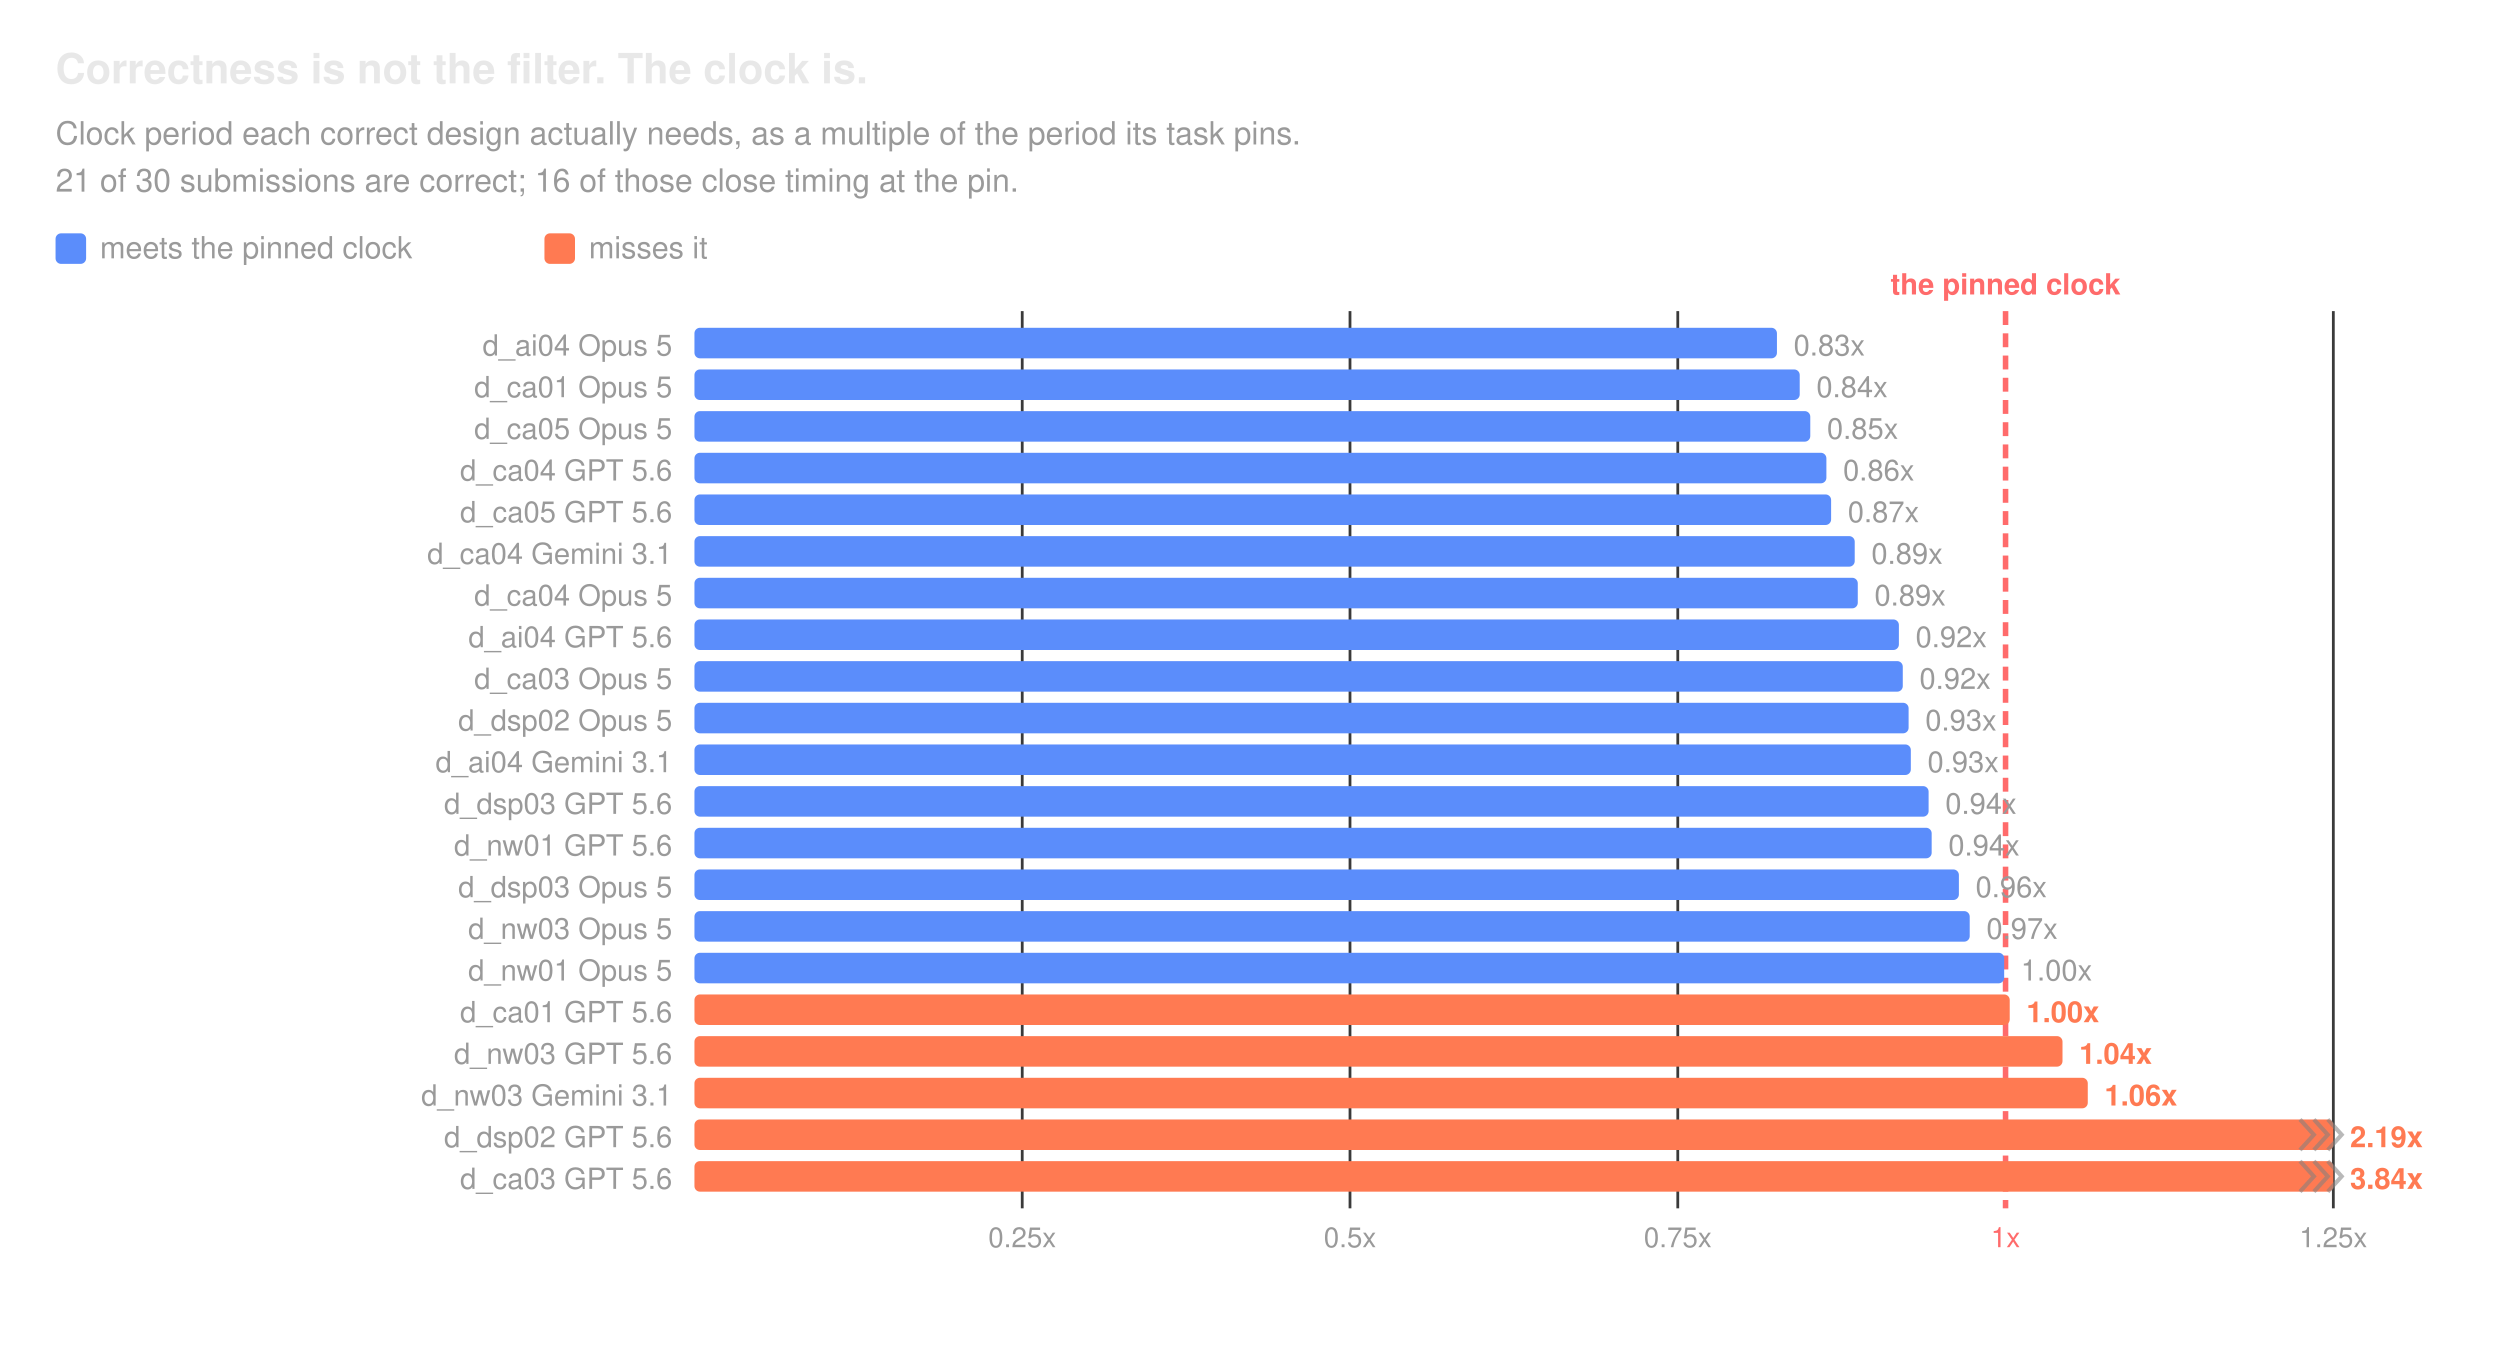
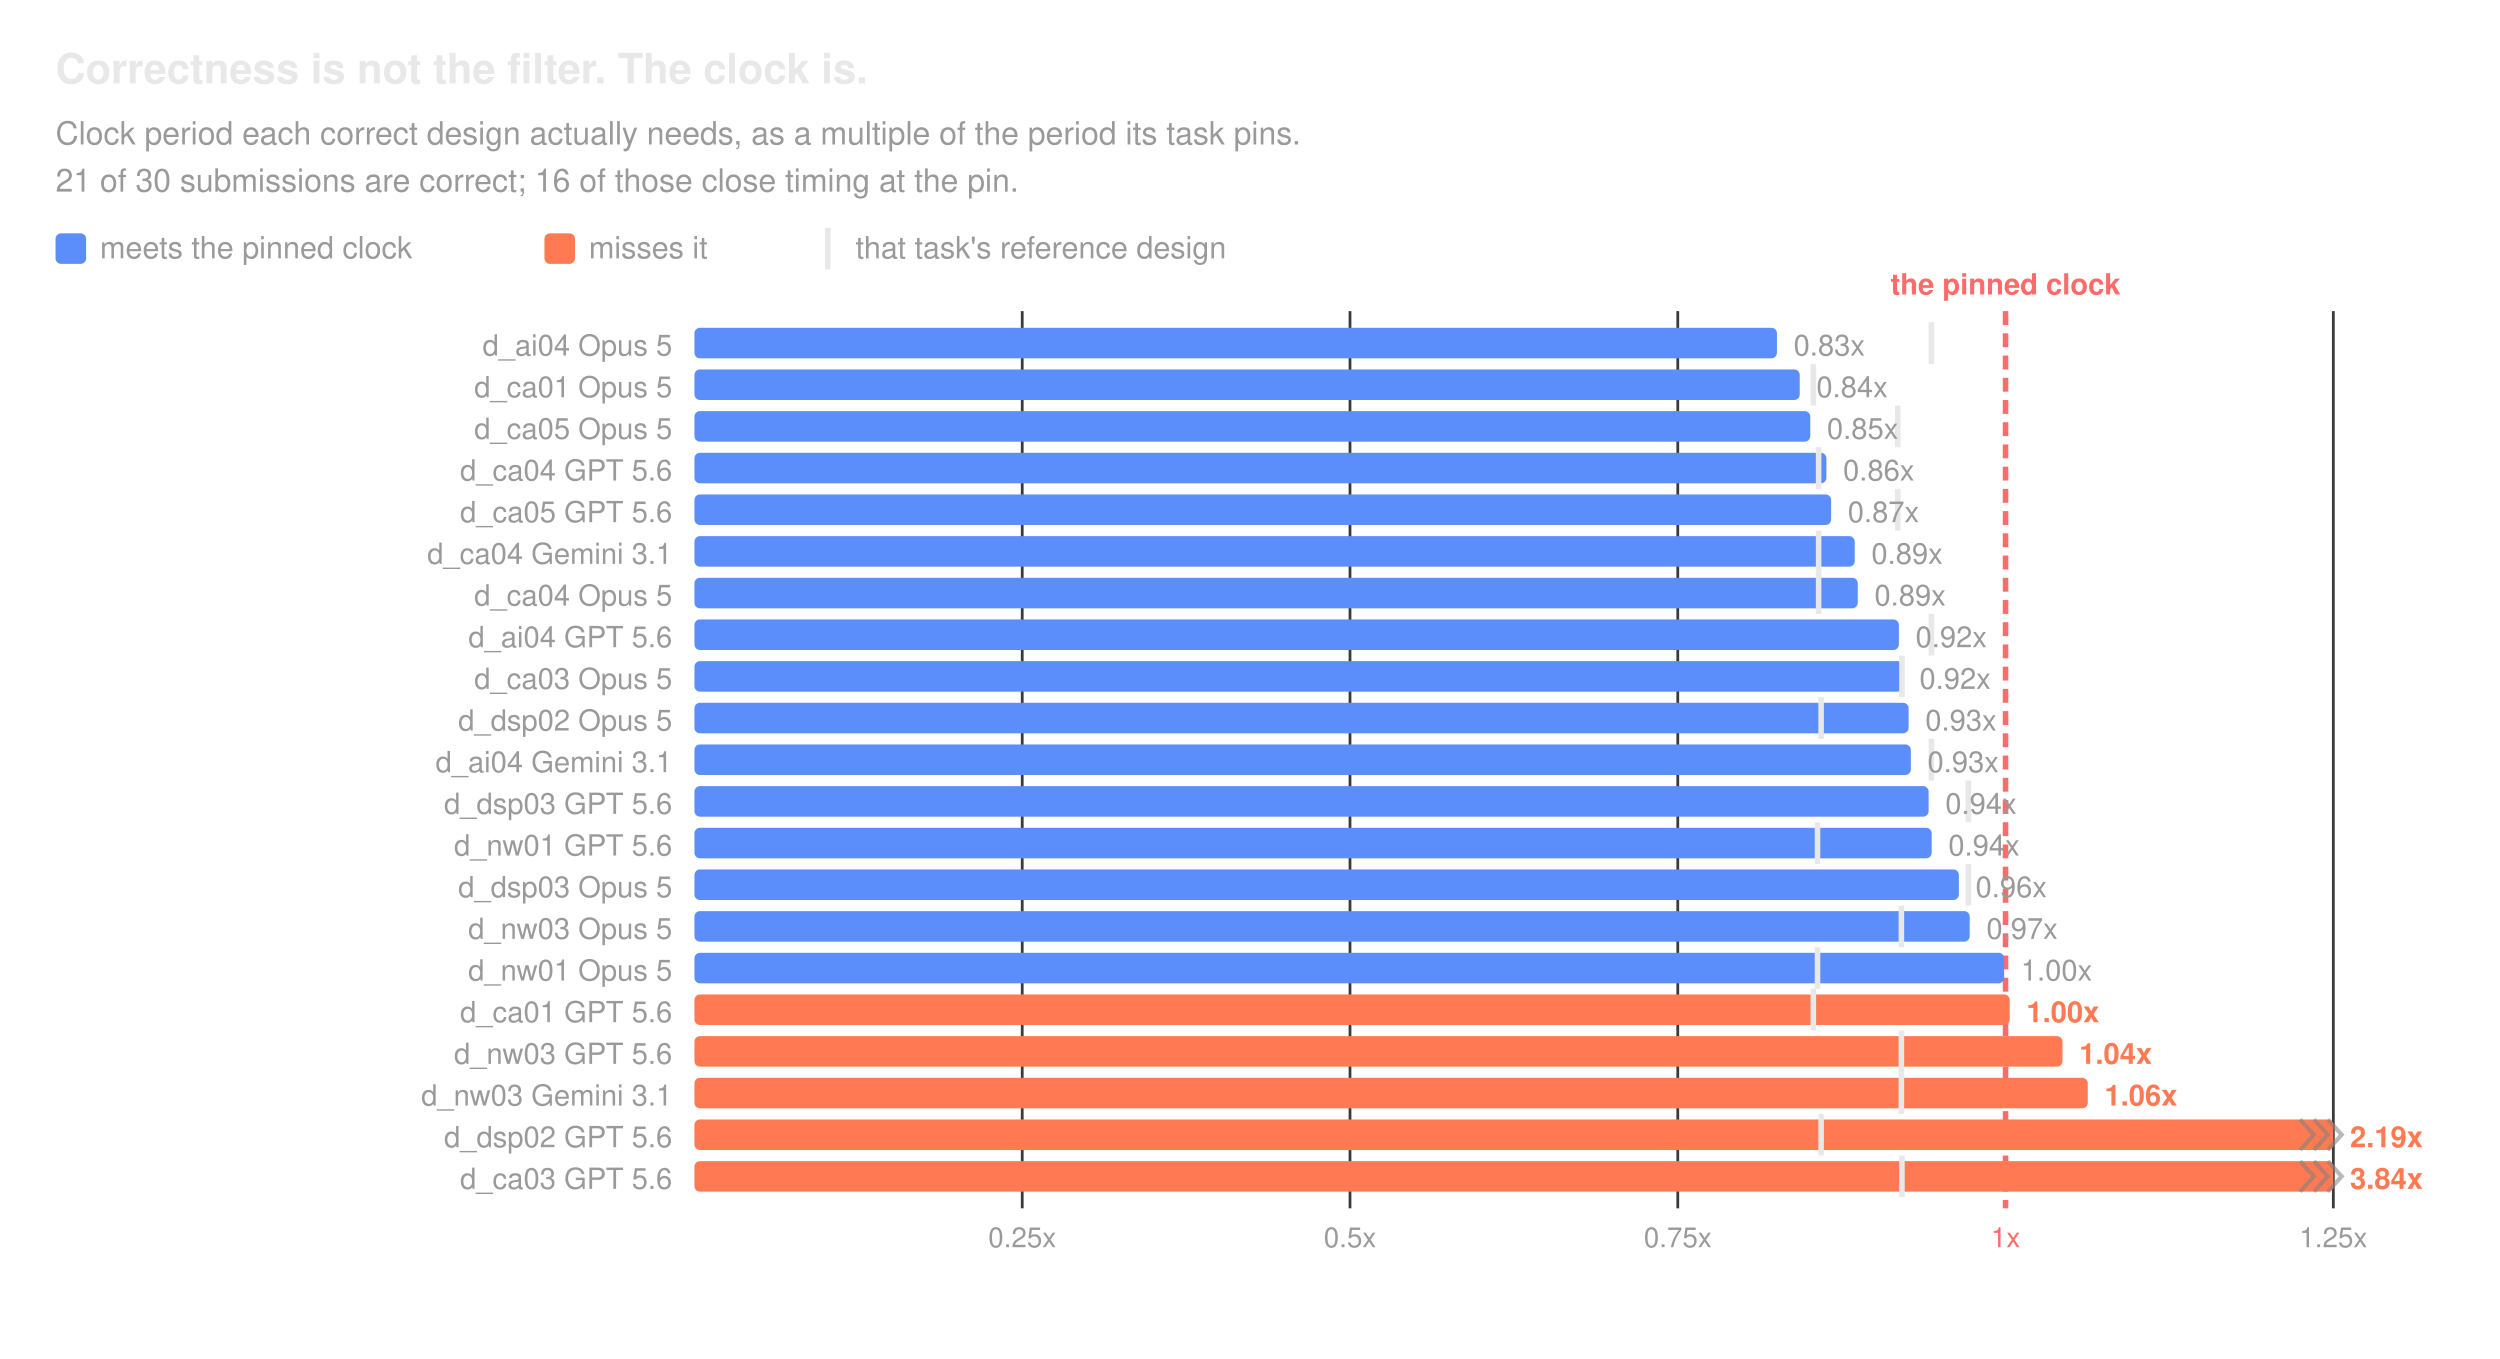
<svg xmlns="http://www.w3.org/2000/svg" viewBox="0 0 900 489" font-family="-apple-system,BlinkMacSystemFont,Segoe UI,Helvetica,Arial,sans-serif">
  <rect width="900" height="489" fill="none" />
  <text x="20" y="30" fill="#e8e8e8" font-size="15" font-weight="700">Correctness is not the filter. The clock is.</text>
  <text x="20" y="52" fill="#9a9a9a" font-size="11.5">Clock period each correct design actually needs, as a multiple of the period its task pins. </text>
  <text x="20" y="69" fill="#9a9a9a" font-size="11.5">21 of 30 submissions are correct; 16 of those close timing at the pin.</text>
  <rect x="20" y="84" width="11" height="11" rx="2" fill="#5b8dfb" />
  <text x="36" y="93" fill="#9a9a9a" font-size="11">meets the pinned clock</text>
  <rect x="196" y="84" width="11" height="11" rx="2" fill="#ff7a52" />
  <text x="212" y="93" fill="#9a9a9a" font-size="11">misses it</text>
+   <line x1="298" y1="82" x2="298" y2="97" stroke="#e8e8e8" stroke-width="2" />
+   <text x="308" y="93" fill="#9a9a9a" font-size="11">that task's reference design</text>
  <line x1="368.0" y1="112" x2="368.0" y2="435" stroke="#3a3a3a" stroke-width="1" />
  <text x="368.0" y="449" fill="#9a9a9a" font-size="10" text-anchor="middle">0.25x</text>
  <line x1="486.0" y1="112" x2="486.0" y2="435" stroke="#3a3a3a" stroke-width="1" />
  <text x="486.0" y="449" fill="#9a9a9a" font-size="10" text-anchor="middle">0.5x</text>
  <line x1="604.0" y1="112" x2="604.0" y2="435" stroke="#3a3a3a" stroke-width="1" />
  <text x="604.0" y="449" fill="#9a9a9a" font-size="10" text-anchor="middle">0.75x</text>
  <line x1="722.0" y1="112" x2="722.0" y2="435" stroke="#ff6b6b" stroke-width="2" stroke-dasharray="5,3" />
  <text x="722.0" y="449" fill="#ff6b6b" font-size="10" text-anchor="middle">1x</text>
  <line x1="840.0" y1="112" x2="840.0" y2="435" stroke="#3a3a3a" stroke-width="1" />
  <text x="840.0" y="449" fill="#9a9a9a" font-size="10" text-anchor="middle">1.25x</text>
  <text x="722.0" y="106" fill="#ff6b6b" font-size="10.5" font-weight="600" text-anchor="middle">the pinned clock</text>
  <rect x="250" y="118" width="389.7" height="11" rx="2" fill="#5b8dfb" />
+   <line x1="695.3" y1="116" x2="695.3" y2="131" stroke="#e8e8e8" stroke-width="2" />
  <text x="242" y="128" fill="#9a9a9a" font-size="10.5" text-anchor="end">d_ai04  Opus 5</text>
  <text x="645.7" y="128" fill="#9a9a9a" font-size="10.5">0.83x</text>
  <rect x="250" y="133" width="397.9" height="11" rx="2" fill="#5b8dfb" />
+   <line x1="652.8" y1="131" x2="652.8" y2="146" stroke="#e8e8e8" stroke-width="2" />
  <text x="242" y="143" fill="#9a9a9a" font-size="10.5" text-anchor="end">d_ca01  Opus 5</text>
  <text x="653.9" y="143" fill="#9a9a9a" font-size="10.5">0.84x</text>
  <rect x="250" y="148" width="401.7" height="11" rx="2" fill="#5b8dfb" />
+   <line x1="683.2" y1="146" x2="683.2" y2="161" stroke="#e8e8e8" stroke-width="2" />
  <text x="242" y="158" fill="#9a9a9a" font-size="10.5" text-anchor="end">d_ca05  Opus 5</text>
  <text x="657.7" y="158" fill="#9a9a9a" font-size="10.5">0.85x</text>
  <rect x="250" y="163" width="407.5" height="11" rx="2" fill="#5b8dfb" />
+   <line x1="654.7" y1="161" x2="654.7" y2="176" stroke="#e8e8e8" stroke-width="2" />
  <text x="242" y="173" fill="#9a9a9a" font-size="10.5" text-anchor="end">d_ca04  GPT 5.6</text>
  <text x="663.5" y="173" fill="#9a9a9a" font-size="10.5">0.86x</text>
  <rect x="250" y="178" width="409.2" height="11" rx="2" fill="#5b8dfb" />
+   <line x1="683.2" y1="176" x2="683.2" y2="191" stroke="#e8e8e8" stroke-width="2" />
  <text x="242" y="188" fill="#9a9a9a" font-size="10.5" text-anchor="end">d_ca05  GPT 5.6</text>
  <text x="665.2" y="188" fill="#9a9a9a" font-size="10.5">0.87x</text>
  <rect x="250" y="193" width="417.7" height="11" rx="2" fill="#5b8dfb" />
+   <line x1="654.7" y1="191" x2="654.7" y2="206" stroke="#e8e8e8" stroke-width="2" />
  <text x="242" y="203" fill="#9a9a9a" font-size="10.5" text-anchor="end">d_ca04  Gemini 3.1</text>
  <text x="673.7" y="203" fill="#9a9a9a" font-size="10.5">0.89x</text>
  <rect x="250" y="208" width="418.8" height="11" rx="2" fill="#5b8dfb" />
+   <line x1="654.7" y1="206" x2="654.7" y2="221" stroke="#e8e8e8" stroke-width="2" />
  <text x="242" y="218" fill="#9a9a9a" font-size="10.5" text-anchor="end">d_ca04  Opus 5</text>
  <text x="674.8" y="218" fill="#9a9a9a" font-size="10.5">0.89x</text>
  <rect x="250" y="223" width="433.6" height="11" rx="2" fill="#5b8dfb" />
+   <line x1="695.3" y1="221" x2="695.3" y2="236" stroke="#e8e8e8" stroke-width="2" />
  <text x="242" y="233" fill="#9a9a9a" font-size="10.5" text-anchor="end">d_ai04  GPT 5.6</text>
  <text x="689.6" y="233" fill="#9a9a9a" font-size="10.5">0.92x</text>
  <rect x="250" y="238" width="435.0" height="11" rx="2" fill="#5b8dfb" />
+   <line x1="684.7" y1="236" x2="684.7" y2="251" stroke="#e8e8e8" stroke-width="2" />
  <text x="242" y="248" fill="#9a9a9a" font-size="10.5" text-anchor="end">d_ca03  Opus 5</text>
  <text x="691.0" y="248" fill="#9a9a9a" font-size="10.5">0.92x</text>
  <rect x="250" y="253" width="437.1" height="11" rx="2" fill="#5b8dfb" />
+   <line x1="655.6" y1="251" x2="655.6" y2="266" stroke="#e8e8e8" stroke-width="2" />
  <text x="242" y="263" fill="#9a9a9a" font-size="10.5" text-anchor="end">d_dsp02  Opus 5</text>
  <text x="693.1" y="263" fill="#9a9a9a" font-size="10.5">0.93x</text>
  <rect x="250" y="268" width="437.9" height="11" rx="2" fill="#5b8dfb" />
+   <line x1="695.3" y1="266" x2="695.3" y2="281" stroke="#e8e8e8" stroke-width="2" />
  <text x="242" y="278" fill="#9a9a9a" font-size="10.5" text-anchor="end">d_ai04  Gemini 3.1</text>
  <text x="693.9" y="278" fill="#9a9a9a" font-size="10.5">0.93x</text>
  <rect x="250" y="283" width="444.3" height="11" rx="2" fill="#5b8dfb" />
+   <line x1="708.6" y1="281" x2="708.6" y2="296" stroke="#e8e8e8" stroke-width="2" />
  <text x="242" y="293" fill="#9a9a9a" font-size="10.5" text-anchor="end">d_dsp03  GPT 5.6</text>
  <text x="700.3" y="293" fill="#9a9a9a" font-size="10.5">0.94x</text>
  <rect x="250" y="298" width="445.4" height="11" rx="2" fill="#5b8dfb" />
+   <line x1="654.3" y1="296" x2="654.3" y2="311" stroke="#e8e8e8" stroke-width="2" />
  <text x="242" y="308" fill="#9a9a9a" font-size="10.5" text-anchor="end">d_nw01  GPT 5.6</text>
  <text x="701.4" y="308" fill="#9a9a9a" font-size="10.5">0.94x</text>
  <rect x="250" y="313" width="455.2" height="11" rx="2" fill="#5b8dfb" />
+   <line x1="708.6" y1="311" x2="708.6" y2="326" stroke="#e8e8e8" stroke-width="2" />
  <text x="242" y="323" fill="#9a9a9a" font-size="10.5" text-anchor="end">d_dsp03  Opus 5</text>
  <text x="711.2" y="323" fill="#9a9a9a" font-size="10.5">0.96x</text>
  <rect x="250" y="328" width="459.1" height="11" rx="2" fill="#5b8dfb" />
+   <line x1="684.5" y1="326" x2="684.5" y2="341" stroke="#e8e8e8" stroke-width="2" />
  <text x="242" y="338" fill="#9a9a9a" font-size="10.5" text-anchor="end">d_nw03  Opus 5</text>
  <text x="715.1" y="338" fill="#9a9a9a" font-size="10.5">0.97x</text>
  <rect x="250" y="343" width="471.5" height="11" rx="2" fill="#5b8dfb" />
+   <line x1="654.3" y1="341" x2="654.3" y2="356" stroke="#e8e8e8" stroke-width="2" />
  <text x="242" y="353" fill="#9a9a9a" font-size="10.5" text-anchor="end">d_nw01  Opus 5</text>
  <text x="727.5" y="353" fill="#9a9a9a" font-size="10.5">1.00x</text>
  <rect x="250" y="358" width="473.5" height="11" rx="2" fill="#ff7a52" />
+   <line x1="652.8" y1="356" x2="652.8" y2="371" stroke="#e8e8e8" stroke-width="2" />
  <text x="242" y="368" fill="#9a9a9a" font-size="10.5" text-anchor="end">d_ca01  GPT 5.6</text>
  <text x="729.5" y="368" fill="#ff7a52" font-size="10.5" font-weight="700">1.00x</text>
  <rect x="250" y="373" width="492.5" height="11" rx="2" fill="#ff7a52" />
+   <line x1="684.5" y1="371" x2="684.5" y2="386" stroke="#e8e8e8" stroke-width="2" />
  <text x="242" y="383" fill="#9a9a9a" font-size="10.5" text-anchor="end">d_nw03  GPT 5.6</text>
  <text x="748.5" y="383" fill="#ff7a52" font-size="10.5" font-weight="700">1.04x</text>
  <rect x="250" y="388" width="501.6" height="11" rx="2" fill="#ff7a52" />
+   <line x1="684.5" y1="386" x2="684.5" y2="401" stroke="#e8e8e8" stroke-width="2" />
  <text x="242" y="398" fill="#9a9a9a" font-size="10.5" text-anchor="end">d_nw03  Gemini 3.1</text>
  <text x="757.6" y="398" fill="#ff7a52" font-size="10.5" font-weight="700">1.06x</text>
  <rect x="250" y="403" width="590.0" height="11" rx="2" fill="#ff7a52" />
+   <line x1="655.6" y1="401" x2="655.6" y2="416" stroke="#e8e8e8" stroke-width="2" />
  <text x="242" y="413" fill="#9a9a9a" font-size="10.5" text-anchor="end">d_dsp02  GPT 5.6</text>
  <path d="M828 403 l5 5.5 l-5 5.5" fill="none" stroke="#808080" stroke-width="1.5" opacity="0.55" />
  <path d="M833 403 l5 5.5 l-5 5.5" fill="none" stroke="#808080" stroke-width="1.5" opacity="0.55" />
  <path d="M838 403 l5 5.5 l-5 5.5" fill="none" stroke="#808080" stroke-width="1.5" opacity="0.55" />
  <text x="846" y="413" fill="#ff7a52" font-size="10.5" font-weight="700">2.19x</text>
  <rect x="250" y="418" width="590.0" height="11" rx="2" fill="#ff7a52" />
+   <line x1="684.7" y1="416" x2="684.7" y2="431" stroke="#e8e8e8" stroke-width="2" />
  <text x="242" y="428" fill="#9a9a9a" font-size="10.5" text-anchor="end">d_ca03  GPT 5.6</text>
  <path d="M828 418 l5 5.5 l-5 5.5" fill="none" stroke="#808080" stroke-width="1.5" opacity="0.55" />
  <path d="M833 418 l5 5.5 l-5 5.5" fill="none" stroke="#808080" stroke-width="1.5" opacity="0.55" />
  <path d="M838 418 l5 5.5 l-5 5.5" fill="none" stroke="#808080" stroke-width="1.5" opacity="0.55" />
  <text x="846" y="428" fill="#ff7a52" font-size="10.5" font-weight="700">3.84x</text>
</svg>
